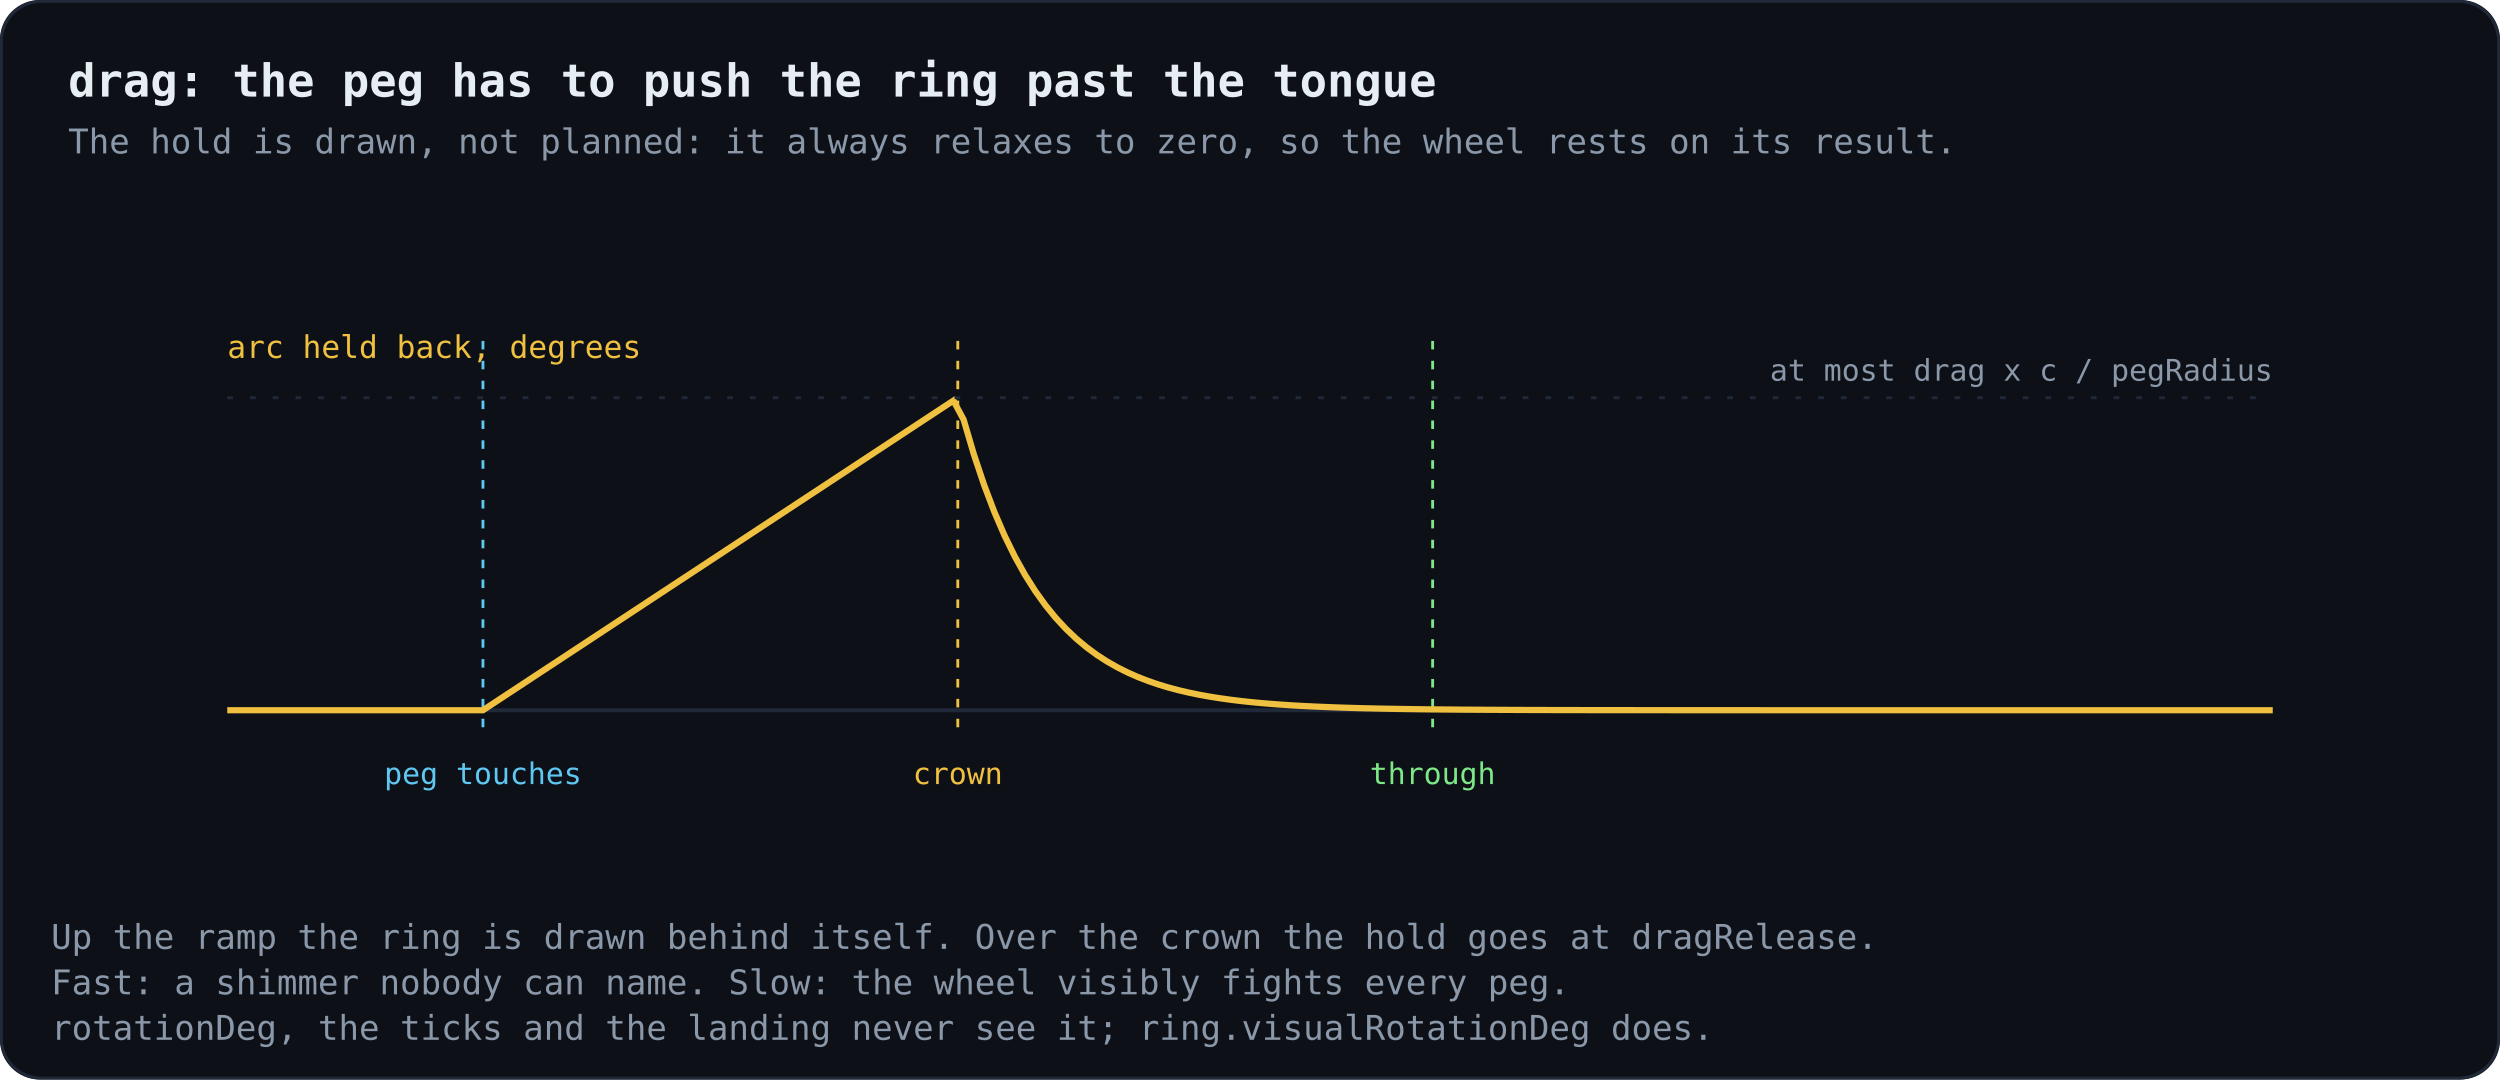
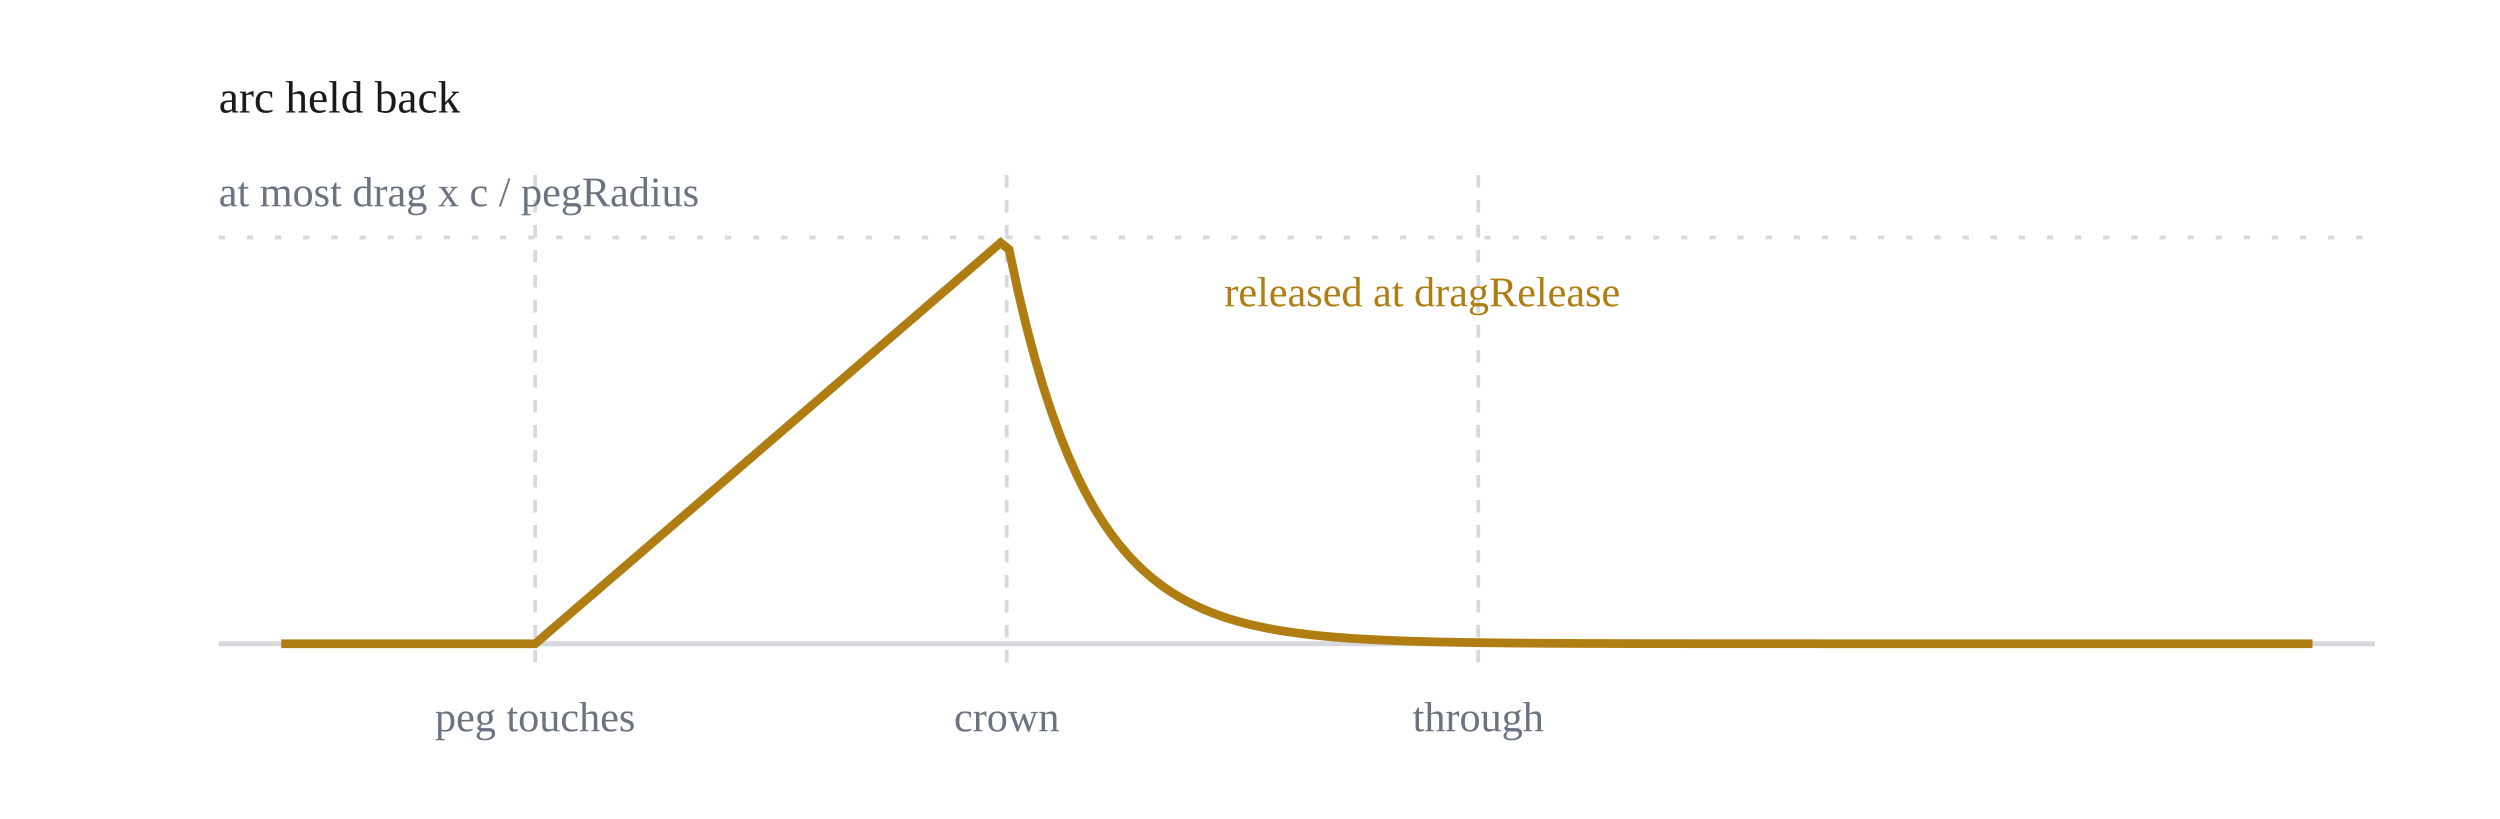
- <svg xmlns="http://www.w3.org/2000/svg" viewBox="0 0 880 380" width="880" height="380" role="img" aria-label="flap.drag: the tongue holding the ring back">
+ <svg xmlns="http://www.w3.org/2000/svg" viewBox="0 0 800 262" width="100%" role="img" aria-label="The arc a dragging tongue holds back" style="font-size:14px;fill:var(--fig-ink, #1a1a1e)">
  <defs>
-     <marker id="head-f0c040" viewBox="0 0 10 10" refX="9" refY="5" markerWidth="6" markerHeight="6" orient="auto-start-reverse">
-       <path d="M0,1 L9,5 L0,9 z" fill="#f0c040" />
+     <marker id="fig-head" viewBox="0 0 10 10" refX="9" refY="5" markerWidth="7" markerHeight="7" orient="auto-start-reverse">
+       <path d="M0,1 L9,5 L0,9 z" fill="var(--fig-key, #b07d12)" />
    </marker>
-     <marker id="tail-f0c040" viewBox="0 0 10 10" refX="1" refY="5" markerWidth="6" markerHeight="6" orient="auto">
-       <path d="M9,1 L0,5 L9,9 z" fill="#f0c040" />
-     </marker>
-     <marker id="head-5ec8f2" viewBox="0 0 10 10" refX="9" refY="5" markerWidth="6" markerHeight="6" orient="auto-start-reverse">
-       <path d="M0,1 L9,5 L0,9 z" fill="#5ec8f2" />
-     </marker>
-     <marker id="tail-5ec8f2" viewBox="0 0 10 10" refX="1" refY="5" markerWidth="6" markerHeight="6" orient="auto">
-       <path d="M9,1 L0,5 L9,9 z" fill="#5ec8f2" />
-     </marker>
-     <marker id="head-7ee787" viewBox="0 0 10 10" refX="9" refY="5" markerWidth="6" markerHeight="6" orient="auto-start-reverse">
-       <path d="M0,1 L9,5 L0,9 z" fill="#7ee787" />
-     </marker>
-     <marker id="tail-7ee787" viewBox="0 0 10 10" refX="1" refY="5" markerWidth="6" markerHeight="6" orient="auto">
-       <path d="M9,1 L0,5 L9,9 z" fill="#7ee787" />
+     <marker id="fig-tail" viewBox="0 0 10 10" refX="1" refY="5" markerWidth="7" markerHeight="7" orient="auto">
+       <path d="M9,1 L0,5 L9,9 z" fill="var(--fig-key, #b07d12)" />
    </marker>
  </defs>
-   <rect width="880" height="380" rx="14" fill="#0d1117" />
-   <rect x="0.5" y="0.5" width="879" height="379" rx="14" fill="none" stroke="#20293a" />
-   <text x="24" y="34" fill="#e6edf3" font-family="ui-monospace, SFMono-Regular, Menlo, monospace" font-size="16" font-weight="600" text-anchor="start">drag: the peg has to push the ring past the tongue</text>
-   <text x="24" y="54" fill="#8b98a9" font-family="ui-monospace, SFMono-Regular, Menlo, monospace" font-size="12" font-weight="400" text-anchor="start">The hold is drawn, not planned: it always relaxes to zero, so the wheel rests on its result.</text>
-   <line x1="80" y1="250" x2="800" y2="250" stroke="#20293a" stroke-width="1.4" />
-   <line x1="170" y1="120" x2="170" y2="258" stroke="#5ec8f2" stroke-width="1" stroke-dasharray="3 4" />
-   <text x="170" y="276" fill="#5ec8f2" font-family="ui-monospace, SFMono-Regular, Menlo, monospace" font-size="10.5" font-weight="400" text-anchor="middle">peg touches</text>
-   <line x1="337.14" y1="120" x2="337.14" y2="258" stroke="#f0c040" stroke-width="1" stroke-dasharray="3 4" />
-   <text x="337.14" y="276" fill="#f0c040" font-family="ui-monospace, SFMono-Regular, Menlo, monospace" font-size="10.5" font-weight="400" text-anchor="middle">crown</text>
-   <line x1="504.29" y1="120" x2="504.29" y2="258" stroke="#7ee787" stroke-width="1" stroke-dasharray="3 4" />
-   <text x="504.29" y="276" fill="#7ee787" font-family="ui-monospace, SFMono-Regular, Menlo, monospace" font-size="10.5" font-weight="400" text-anchor="middle">through</text>
-   <path d="M80,250 L83.6,250 L87.2,250 L90.8,250 L94.4,250 L98,250 L101.6,250 L105.2,250 L108.8,250 L112.4,250 L116,250 L119.6,250 L123.2,250 L126.8,250 L130.4,250 L134,250 L137.6,250 L141.2,250 L144.8,250 L148.4,250 L152,250 L155.6,250 L159.2,250 L162.8,250 L166.4,250 L170,250 L173.6,247.63 L177.2,245.26 L180.8,242.89 L184.4,240.52 L188,238.15 L191.6,235.78 L195.2,233.42 L198.8,231.05 L202.4,228.68 L206,226.31 L209.6,223.94 L213.2,221.57 L216.8,219.2 L220.4,216.83 L224,214.46 L227.6,212.09 L231.2,209.72 L234.8,207.35 L238.4,204.98 L242,202.62 L245.6,200.25 L249.2,197.88 L252.8,195.51 L256.4,193.14 L260,190.77 L263.6,188.4 L267.2,186.03 L270.8,183.66 L274.4,181.29 L278,178.92 L281.6,176.55 L285.2,174.18 L288.8,171.82 L292.4,169.45 L296,167.08 L299.6,164.71 L303.2,162.34 L306.8,159.97 L310.4,157.6 L314,155.23 L317.6,152.86 L321.2,150.49 L324.8,148.12 L328.4,145.75 L332,143.38 L335.6,141.02 L339.2,147.72 L342.8,159.94 L346.4,170.7 L350,180.18 L353.6,188.52 L357.2,195.87 L360.8,202.34 L364.4,208.03 L368,213.05 L371.6,217.47 L375.2,221.35 L378.8,224.78 L382.4,227.79 L386,230.45 L389.6,232.78 L393.2,234.84 L396.8,236.65 L400.4,238.25 L404,239.65 L407.6,240.89 L411.2,241.98 L414.8,242.94 L418.4,243.78 L422,244.52 L425.6,245.18 L429.2,245.75 L432.8,246.26 L436.4,246.71 L440,247.1 L443.6,247.45 L447.2,247.75 L450.8,248.02 L454.4,248.26 L458,248.47 L461.6,248.65 L465.2,248.81 L468.8,248.95 L472.4,249.08 L476,249.19 L479.6,249.29 L483.2,249.37 L486.8,249.45 L490.4,249.51 L494,249.57 L497.6,249.62 L501.2,249.67 L504.8,249.71 L508.4,249.74 L512,249.77 L515.6,249.8 L519.2,249.82 L522.8,249.84 L526.4,249.86 L530,249.88 L533.6,249.89 L537.2,249.91 L540.8,249.92 L544.4,249.93 L548,249.94 L551.6,249.94 L555.2,249.95 L558.8,249.96 L562.4,249.96 L566,249.97 L569.6,249.97 L573.2,249.97 L576.8,249.98 L580.4,249.98 L584,249.98 L587.6,249.98 L591.2,249.99 L594.8,249.99 L598.4,249.99 L602,249.99 L605.6,249.99 L609.2,249.99 L612.8,249.99 L616.4,249.99 L620,250 L623.6,250 L627.2,250 L630.8,250 L634.4,250 L638,250 L641.6,250 L645.2,250 L648.8,250 L652.4,250 L656,250 L659.6,250 L663.2,250 L666.8,250 L670.4,250 L674,250 L677.6,250 L681.2,250 L684.8,250 L688.4,250 L692,250 L695.6,250 L699.2,250 L702.8,250 L706.4,250 L710,250 L713.6,250 L717.2,250 L720.8,250 L724.4,250 L728,250 L731.6,250 L735.2,250 L738.8,250 L742.4,250 L746,250 L749.6,250 L753.2,250 L756.8,250 L760.4,250 L764,250 L767.6,250 L771.2,250 L774.8,250 L778.4,250 L782,250 L785.6,250 L789.2,250 L792.8,250 L796.4,250 L800,250" fill="none" stroke="#f0c040" stroke-width="2.2" />
-   <text x="80" y="126" fill="#f0c040" font-family="ui-monospace, SFMono-Regular, Menlo, monospace" font-size="11" font-weight="400" text-anchor="start">arc held back, degrees</text>
-   <line x1="80" y1="140" x2="800" y2="140" stroke="#20293a" stroke-width="1" stroke-dasharray="2 6" />
-   <text x="800" y="134" fill="#8b98a9" font-family="ui-monospace, SFMono-Regular, Menlo, monospace" font-size="10.5" font-weight="400" text-anchor="end">at most drag x c / pegRadius</text>
-   <text x="18" y="334" fill="#8b98a9" font-family="ui-monospace, SFMono-Regular, Menlo, monospace" font-size="12" font-weight="400" text-anchor="start">Up the ramp the ring is drawn behind itself. Over the crown the hold goes at dragRelease.</text>
-   <text x="18" y="350" fill="#8b98a9" font-family="ui-monospace, SFMono-Regular, Menlo, monospace" font-size="12" font-weight="400" text-anchor="start">Fast: a shimmer nobody can name. Slow: the wheel visibly fights every peg.</text>
-   <text x="18" y="366" fill="#8b98a9" font-family="ui-monospace, SFMono-Regular, Menlo, monospace" font-size="12" font-weight="400" text-anchor="start">rotationDeg, the ticks and the landing never see it; ring.visualRotationDeg does.</text>
+   <line x1="70" y1="206" x2="760" y2="206" stroke="var(--fig-line, #d6d8dd)" stroke-width="1.6" />
+   <line x1="171.25" y1="56" x2="171.25" y2="214" stroke="var(--fig-line, #d6d8dd)" stroke-width="1.2" stroke-dasharray="4 4" />
+   <text x="171.25" y="234" fill="var(--fig-muted, #6b7280)" font-size="13.5" font-weight="500" text-anchor="middle">peg touches</text>
+   <line x1="322.14" y1="56" x2="322.14" y2="214" stroke="var(--fig-line, #d6d8dd)" stroke-width="1.2" stroke-dasharray="4 4" />
+   <text x="322.14" y="234" fill="var(--fig-muted, #6b7280)" font-size="13.5" font-weight="500" text-anchor="middle">crown</text>
+   <line x1="473.04" y1="56" x2="473.04" y2="214" stroke="var(--fig-line, #d6d8dd)" stroke-width="1.2" stroke-dasharray="4 4" />
+   <text x="473.04" y="234" fill="var(--fig-muted, #6b7280)" font-size="13.5" font-weight="500" text-anchor="middle">through</text>
+   <path d="M90,206 L92.71,206 L95.42,206 L98.12,206 L100.83,206 L103.54,206 L106.25,206 L108.96,206 L111.67,206 L114.38,206 L117.08,206 L119.79,206 L122.5,206 L125.21,206 L127.92,206 L130.62,206 L133.33,206 L136.04,206 L138.75,206 L141.46,206 L144.17,206 L146.88,206 L149.58,206 L152.29,206 L155,206 L157.71,206 L160.42,206 L163.12,206 L165.83,206 L168.54,206 L171.25,206 L173.96,203.67 L176.67,201.33 L179.38,199 L182.08,196.67 L184.79,194.33 L187.5,192 L190.21,189.67 L192.92,187.33 L195.62,185 L198.33,182.67 L201.04,180.33 L203.75,178 L206.46,175.67 L209.17,173.33 L211.88,171 L214.58,168.67 L217.29,166.33 L220,164 L222.71,161.67 L225.42,159.33 L228.12,157 L230.83,154.67 L233.54,152.33 L236.25,150 L238.96,147.67 L241.67,145.33 L244.38,143 L247.08,140.67 L249.79,138.33 L252.5,136 L255.21,133.67 L257.92,131.33 L260.62,129 L263.33,126.67 L266.04,124.33 L268.75,122 L271.46,119.67 L274.17,117.33 L276.88,115 L279.58,112.67 L282.29,110.33 L285,108 L287.71,105.67 L290.42,103.33 L293.12,101 L295.83,98.67 L298.54,96.33 L301.25,94 L303.96,91.67 L306.67,89.33 L309.38,87 L312.08,84.67 L314.79,82.33 L317.5,80 L320.21,77.67 L322.92,79.88 L325.62,92.57 L328.33,103.99 L331.04,114.25 L333.75,123.48 L336.46,131.79 L339.17,139.26 L341.88,145.97 L344.58,152.01 L347.29,157.45 L350,162.33 L352.71,166.73 L355.42,170.68 L358.13,174.23 L360.83,177.43 L363.54,180.3 L366.25,182.89 L368.96,185.22 L371.67,187.31 L374.38,189.19 L377.08,190.88 L379.79,192.4 L382.5,193.77 L385.21,195 L387.92,196.11 L390.62,197.1 L393.33,198 L396.04,198.8 L398.75,199.53 L401.46,200.18 L404.17,200.76 L406.88,201.29 L409.58,201.77 L412.29,202.19 L415,202.57 L417.71,202.92 L420.42,203.23 L423.12,203.51 L425.83,203.76 L428.54,203.98 L431.25,204.19 L433.96,204.37 L436.67,204.53 L439.38,204.68 L442.08,204.81 L444.79,204.93 L447.5,205.04 L450.21,205.14 L452.92,205.22 L455.62,205.3 L458.33,205.37 L461.04,205.44 L463.75,205.49 L466.46,205.54 L469.17,205.59 L471.88,205.63 L474.58,205.67 L477.29,205.7 L480,205.73 L482.71,205.76 L485.42,205.78 L488.12,205.8 L490.83,205.82 L493.54,205.84 L496.25,205.86 L498.96,205.87 L501.67,205.88 L504.38,205.9 L507.08,205.91 L509.79,205.92 L512.5,205.92 L515.21,205.93 L517.92,205.94 L520.62,205.95 L523.33,205.95 L526.04,205.96 L528.75,205.96 L531.46,205.96 L534.17,205.97 L536.88,205.97 L539.58,205.97 L542.29,205.98 L545,205.98 L547.71,205.98 L550.42,205.98 L553.12,205.98 L555.83,205.99 L558.54,205.99 L561.25,205.99 L563.96,205.99 L566.67,205.99 L569.38,205.99 L572.08,205.99 L574.79,205.99 L577.5,205.99 L580.21,205.99 L582.92,206 L585.62,206 L588.33,206 L591.04,206 L593.75,206 L596.46,206 L599.17,206 L601.88,206 L604.58,206 L607.29,206 L610,206 L612.71,206 L615.42,206 L618.12,206 L620.83,206 L623.54,206 L626.25,206 L628.96,206 L631.67,206 L634.38,206 L637.08,206 L639.79,206 L642.5,206 L645.21,206 L647.92,206 L650.62,206 L653.33,206 L656.04,206 L658.75,206 L661.46,206 L664.17,206 L666.88,206 L669.58,206 L672.29,206 L675,206 L677.71,206 L680.42,206 L683.12,206 L685.83,206 L688.54,206 L691.25,206 L693.96,206 L696.67,206 L699.38,206 L702.08,206 L704.79,206 L707.5,206 L710.21,206 L712.92,206 L715.62,206 L718.33,206 L721.04,206 L723.75,206 L726.46,206 L729.17,206 L731.88,206 L734.58,206 L737.29,206 L740,206" fill="none" stroke="var(--fig-key, #b07d12)" stroke-width="2.8" />
+   <line x1="70" y1="76" x2="760" y2="76" stroke="var(--fig-line, #d6d8dd)" stroke-width="1.2" stroke-dasharray="2 7" />
+   <text x="70" y="66" fill="var(--fig-muted, #6b7280)" font-size="13.5" font-weight="500" text-anchor="start">at most drag x c / pegRadius</text>
+   <text x="70" y="36" fill="var(--fig-ink, #1a1a1e)" font-size="14.5" font-weight="500" text-anchor="start">arc held back</text>
+   <text x="391.79" y="98" fill="var(--fig-key, #b07d12)" font-size="13.5" font-weight="500" text-anchor="start">released at dragRelease</text>
</svg>
